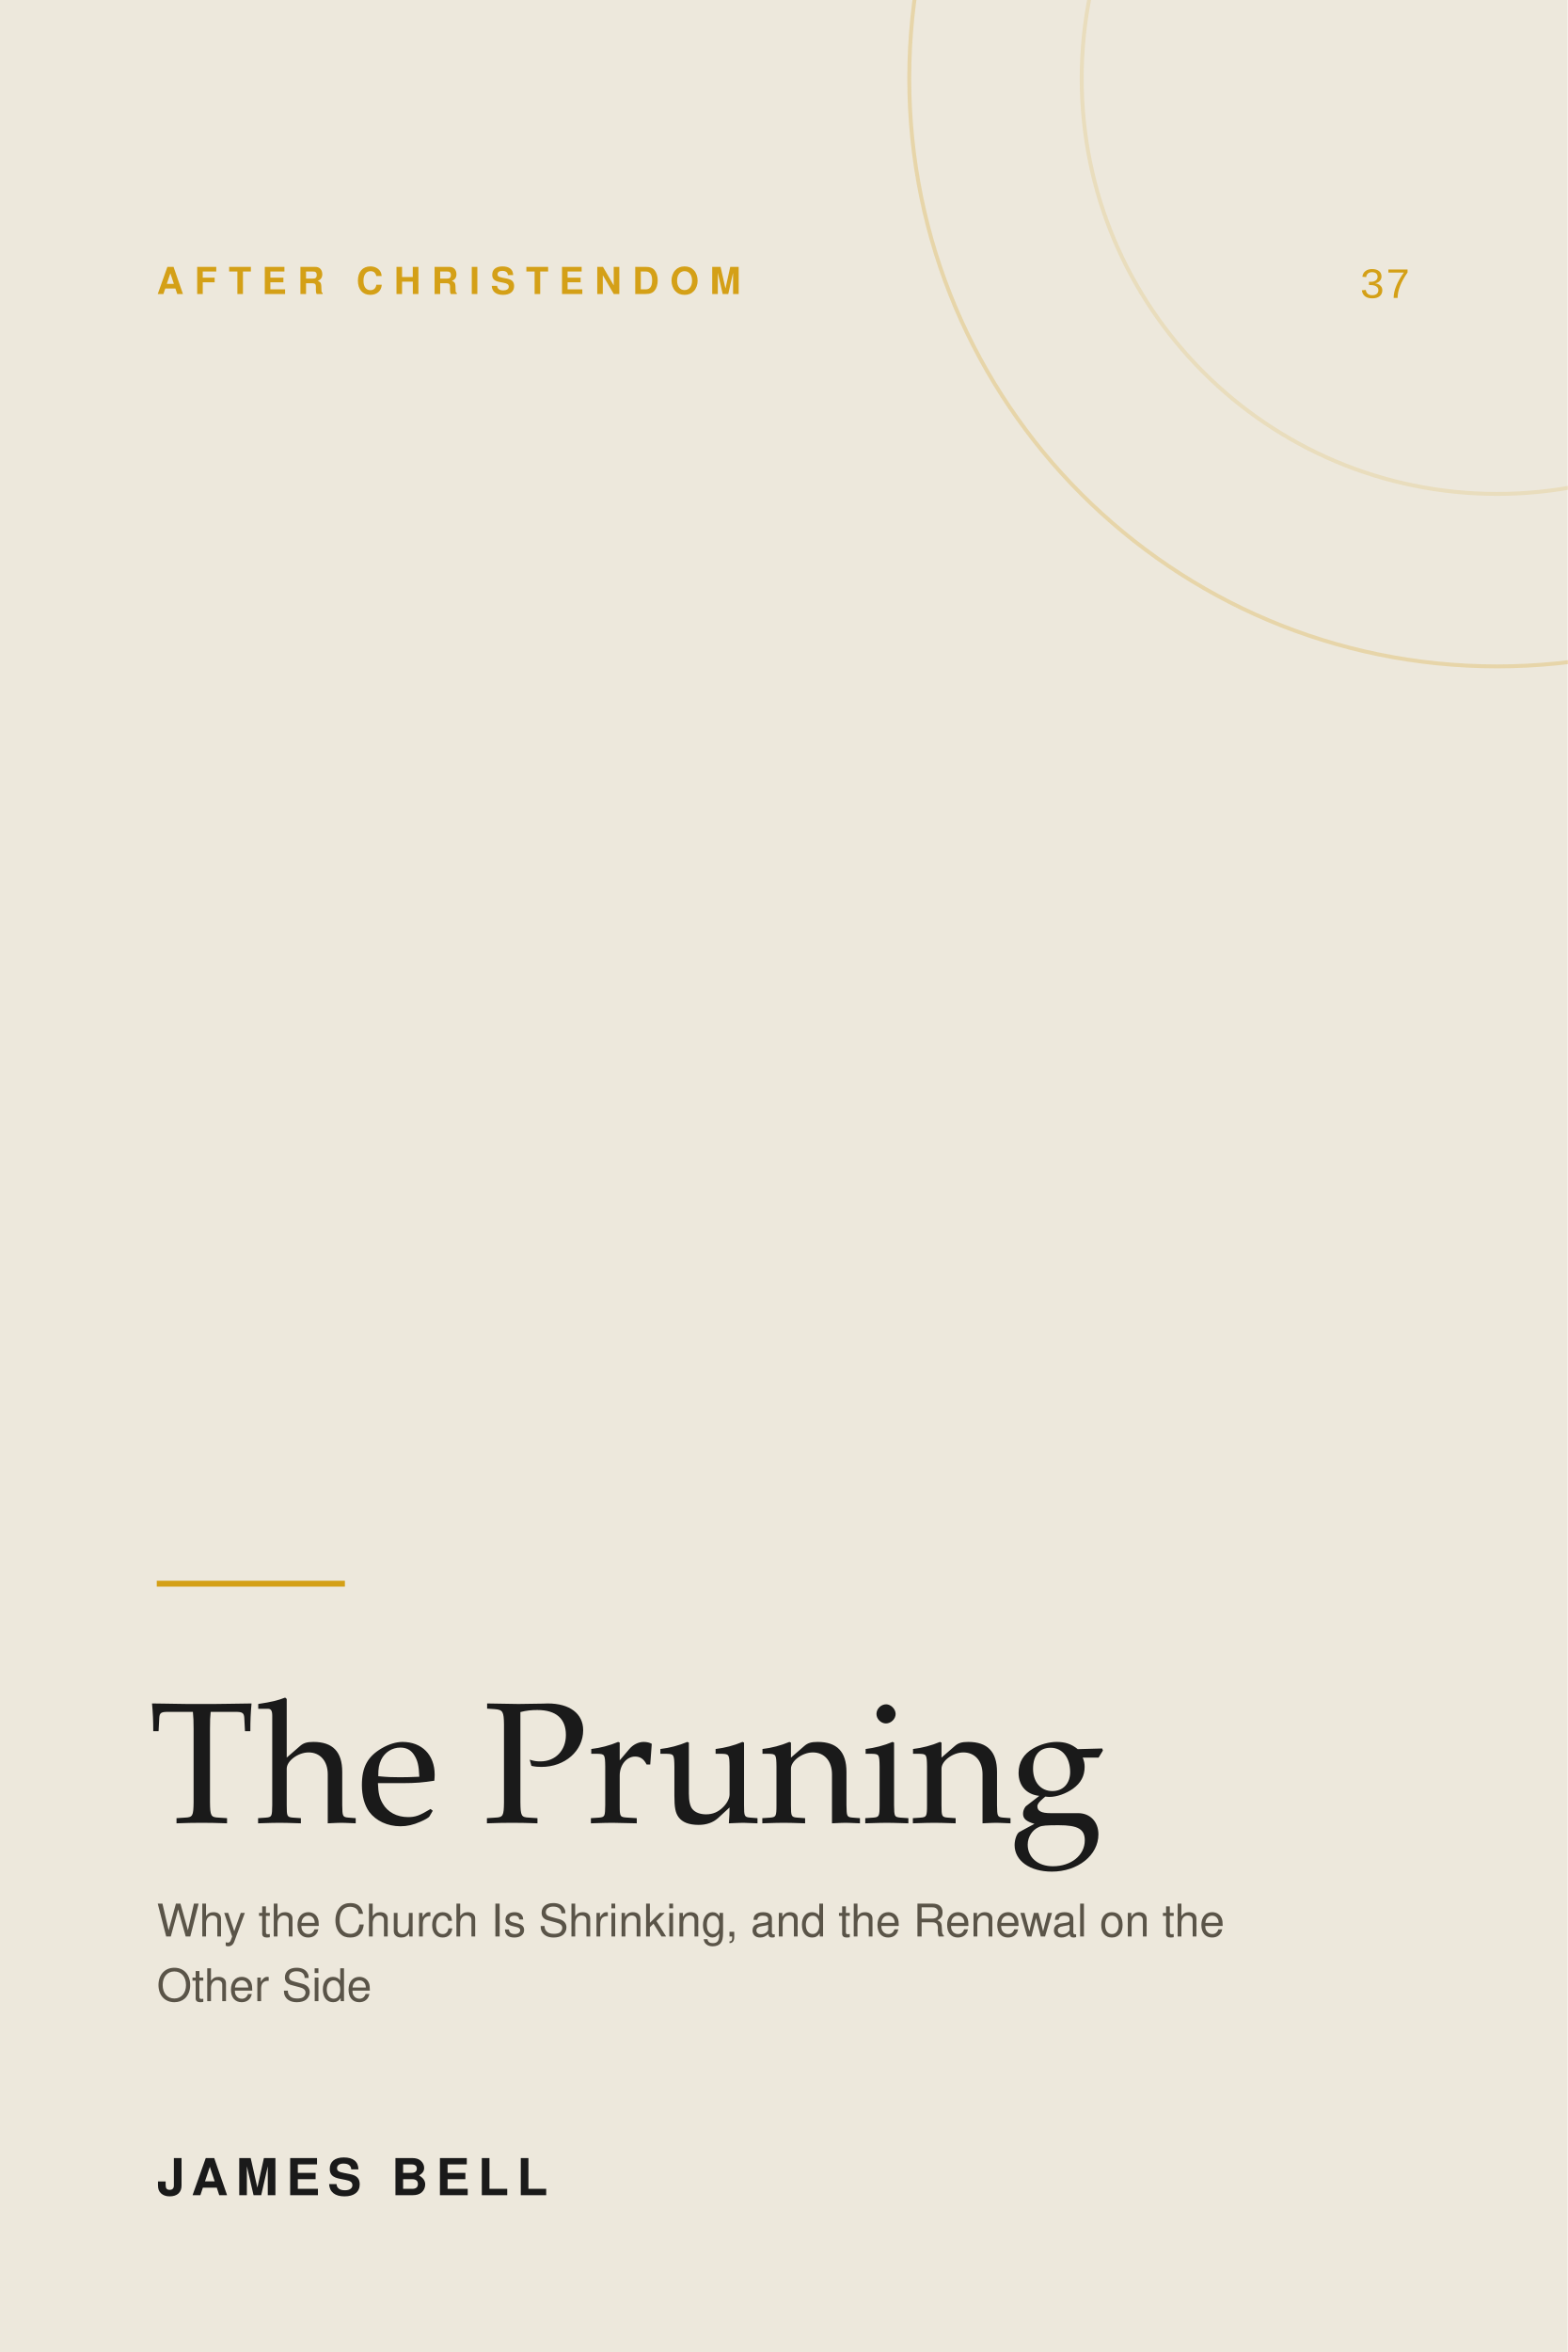
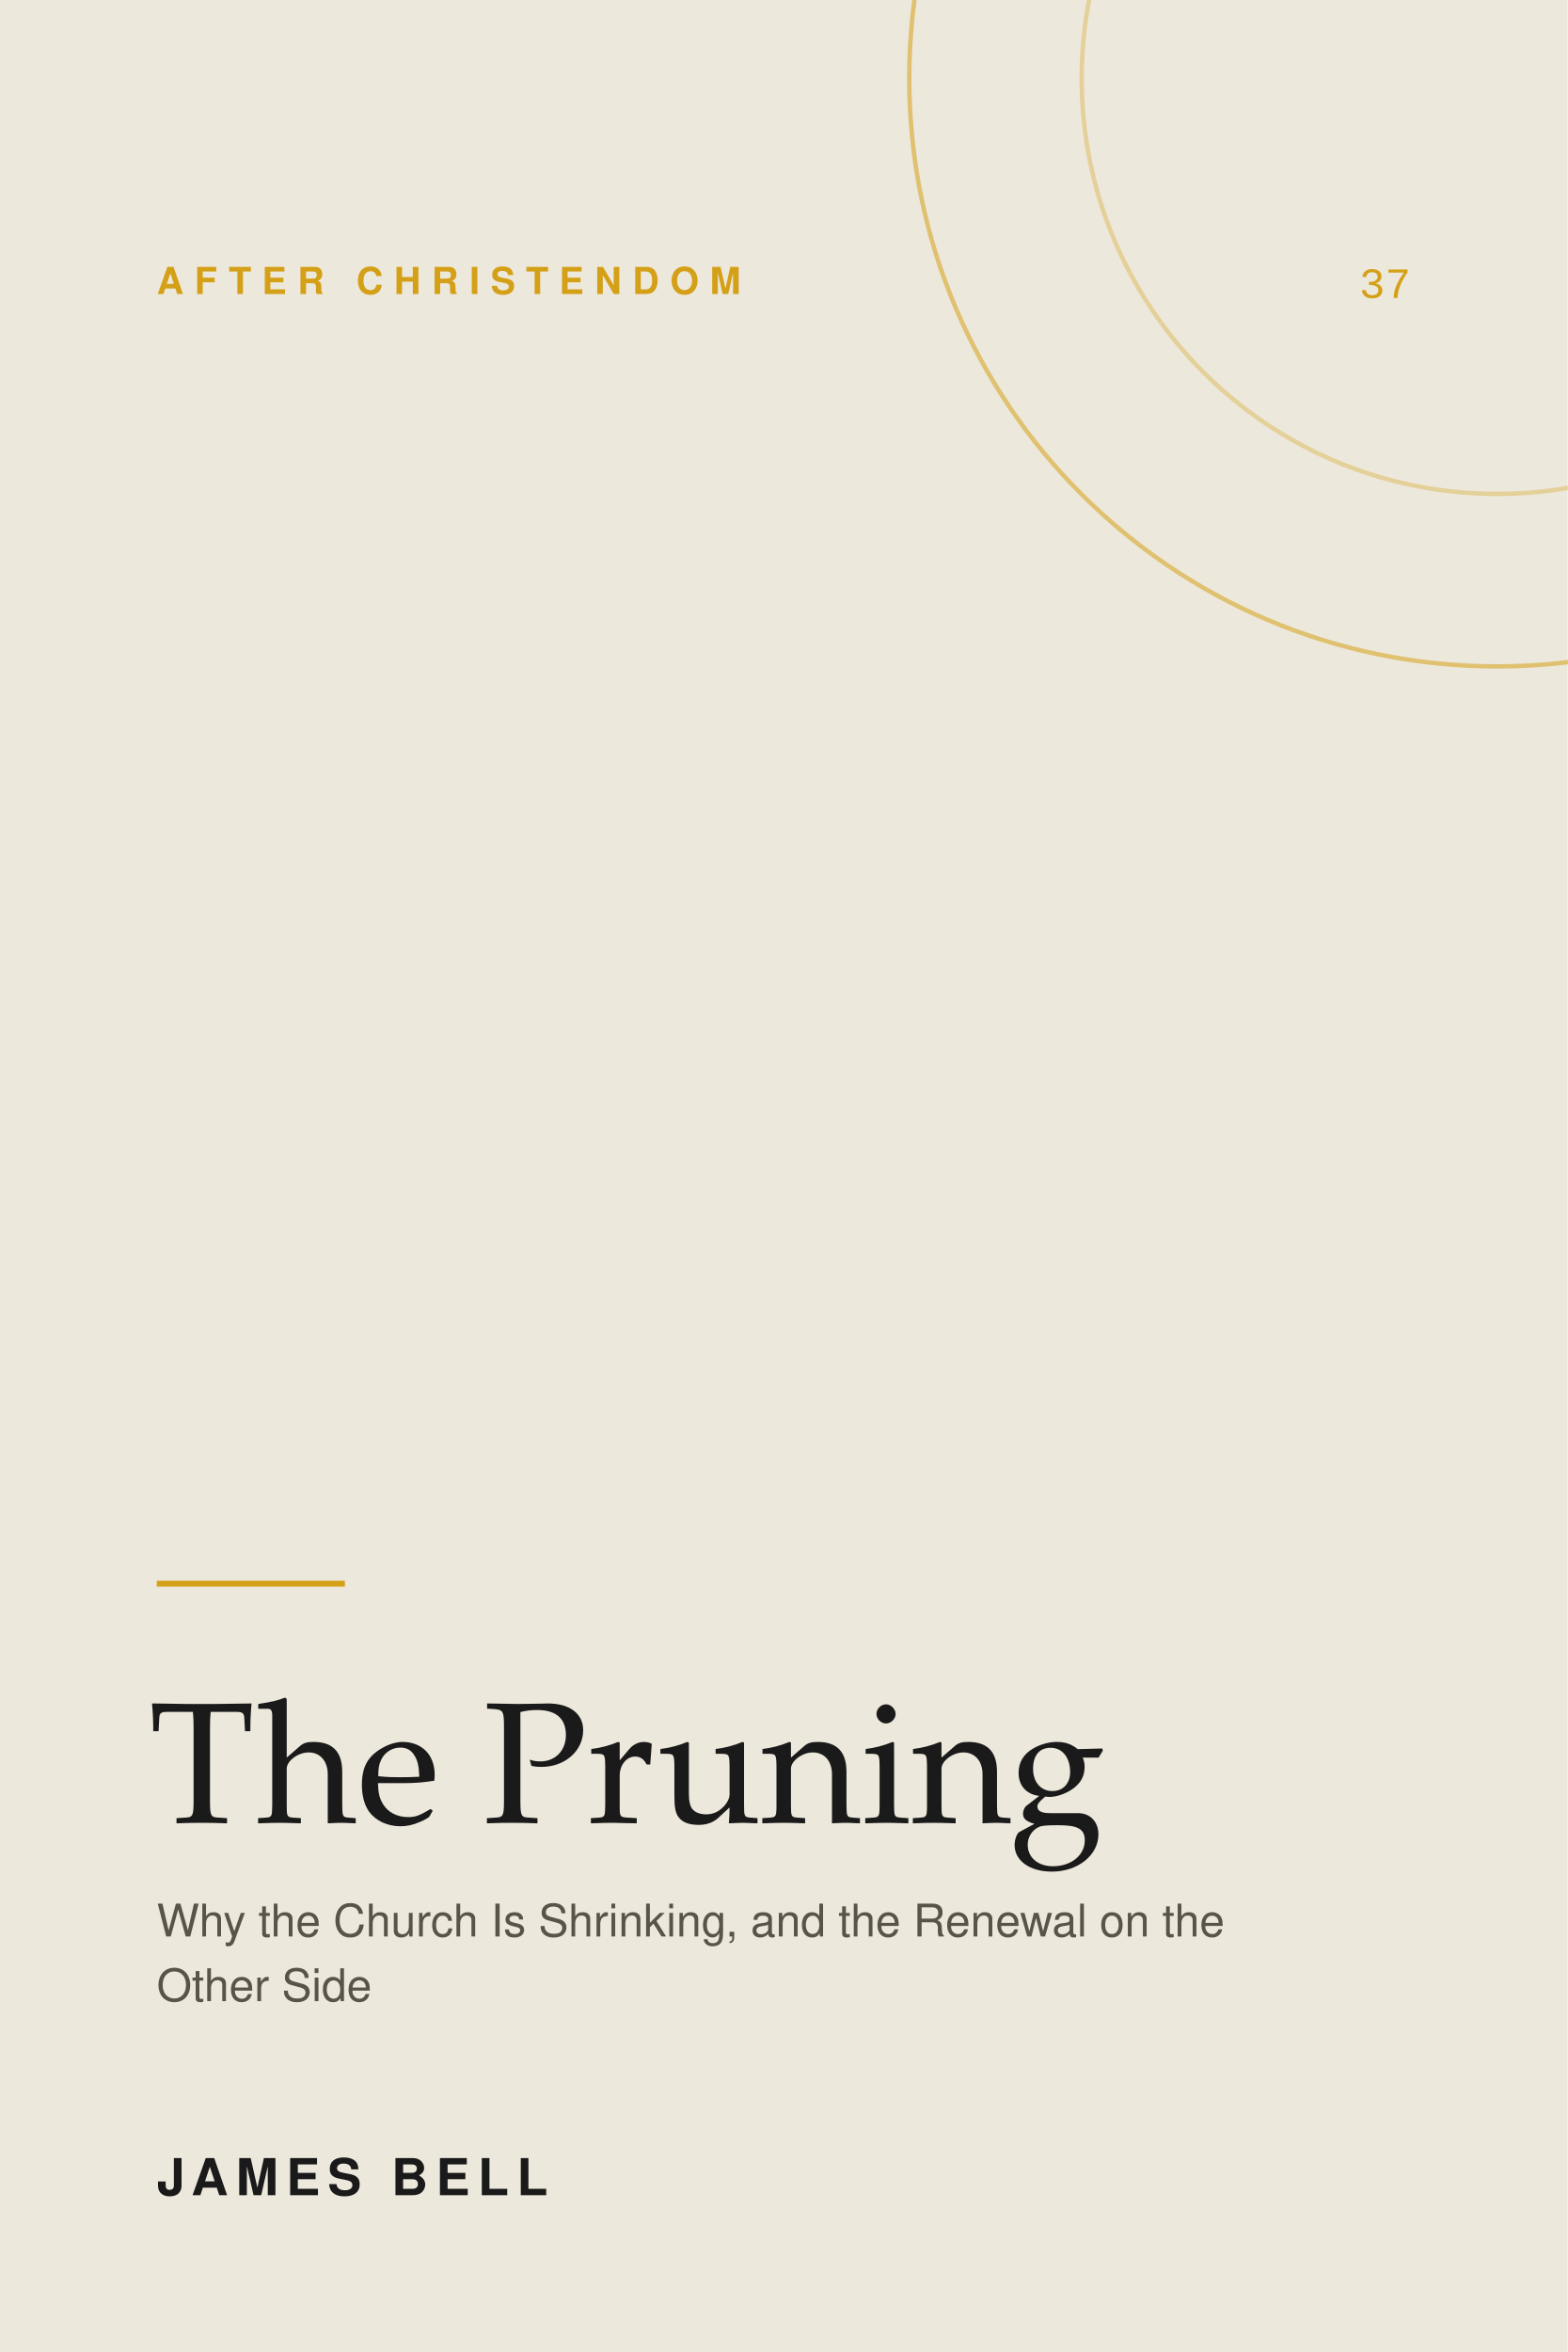
<svg xmlns="http://www.w3.org/2000/svg" width="800" height="1200" viewBox="0 0 800 1200" role="img" aria-label="The Pruning by James Bell">
  <rect width="800" height="1200" fill="#EDE8DC" />
-   <circle cx="764" cy="40" r="300" fill="none" stroke="#D4A017" stroke-width="2" opacity="0.26" />
-   <circle cx="764" cy="40" r="212" fill="none" stroke="#D4A017" stroke-width="2" opacity="0.16" />
+   <circle cx="764" cy="40" r="300" fill="none" stroke="#D4A017" stroke-width="2.25" opacity="0.55" />
+   <circle cx="764" cy="40" r="212" fill="none" stroke="#D4A017" stroke-width="2.25" opacity="0.34" />
  <text x="80" y="150" font-family="Helvetica, Arial, sans-serif" font-size="19" letter-spacing="5.5" font-weight="700" fill="#D4A017">AFTER CHRISTENDOM</text>
  <text x="720" y="152" text-anchor="end" font-family="'JetBrains Mono', 'Courier New', monospace" font-size="22" fill="#D4A017">37</text>
  <line x1="80" y1="808" x2="176" y2="808" stroke="#D4A017" stroke-width="3" />
  <text x="76" y="930" font-family="Palatino, 'Palatino Linotype', Georgia, serif" font-size="88" fill="#1A1A1A">The Pruning</text>
  <text x="80" y="988" font-family="Helvetica, Arial, sans-serif" font-size="23" fill="#5A5448">Why the Church Is Shrinking, and the Renewal on the</text>
  <text x="80" y="1021" font-family="Helvetica, Arial, sans-serif" font-size="23" fill="#5A5448">Other Side</text>
  <text x="80" y="1120" font-family="Helvetica, Arial, sans-serif" font-size="26" letter-spacing="4" font-weight="700" fill="#1A1A1A">JAMES BELL</text>
</svg>
